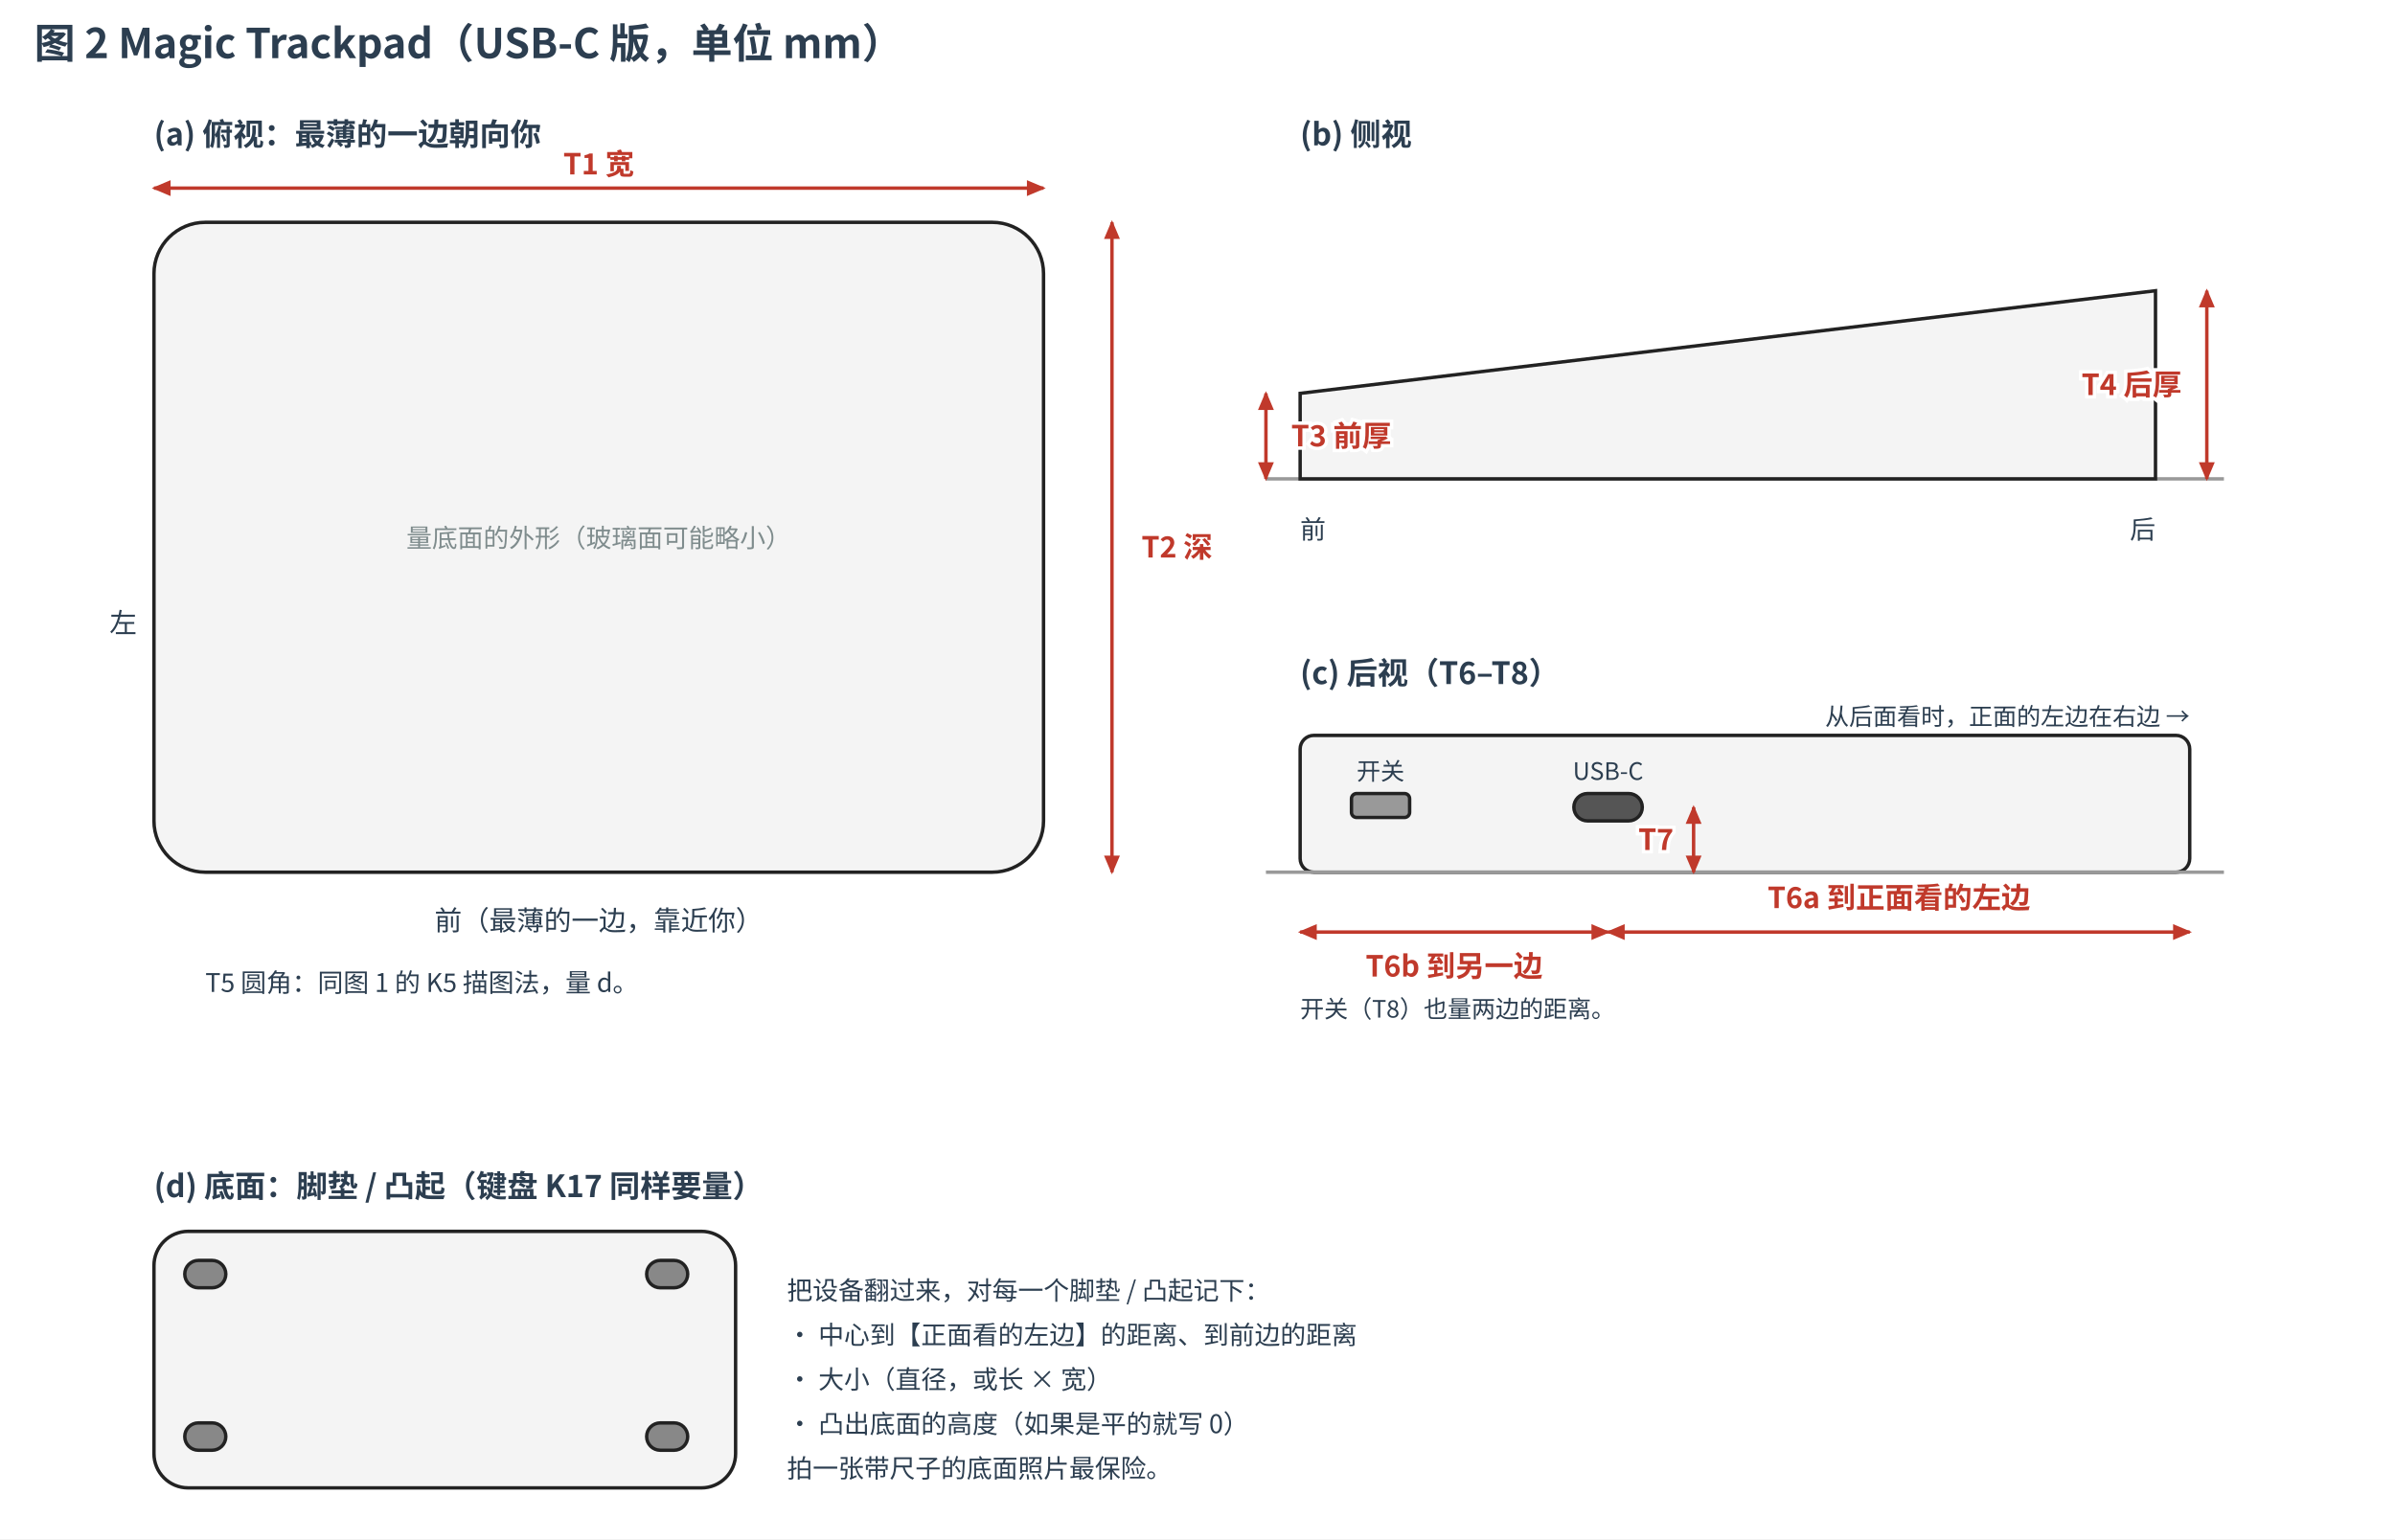
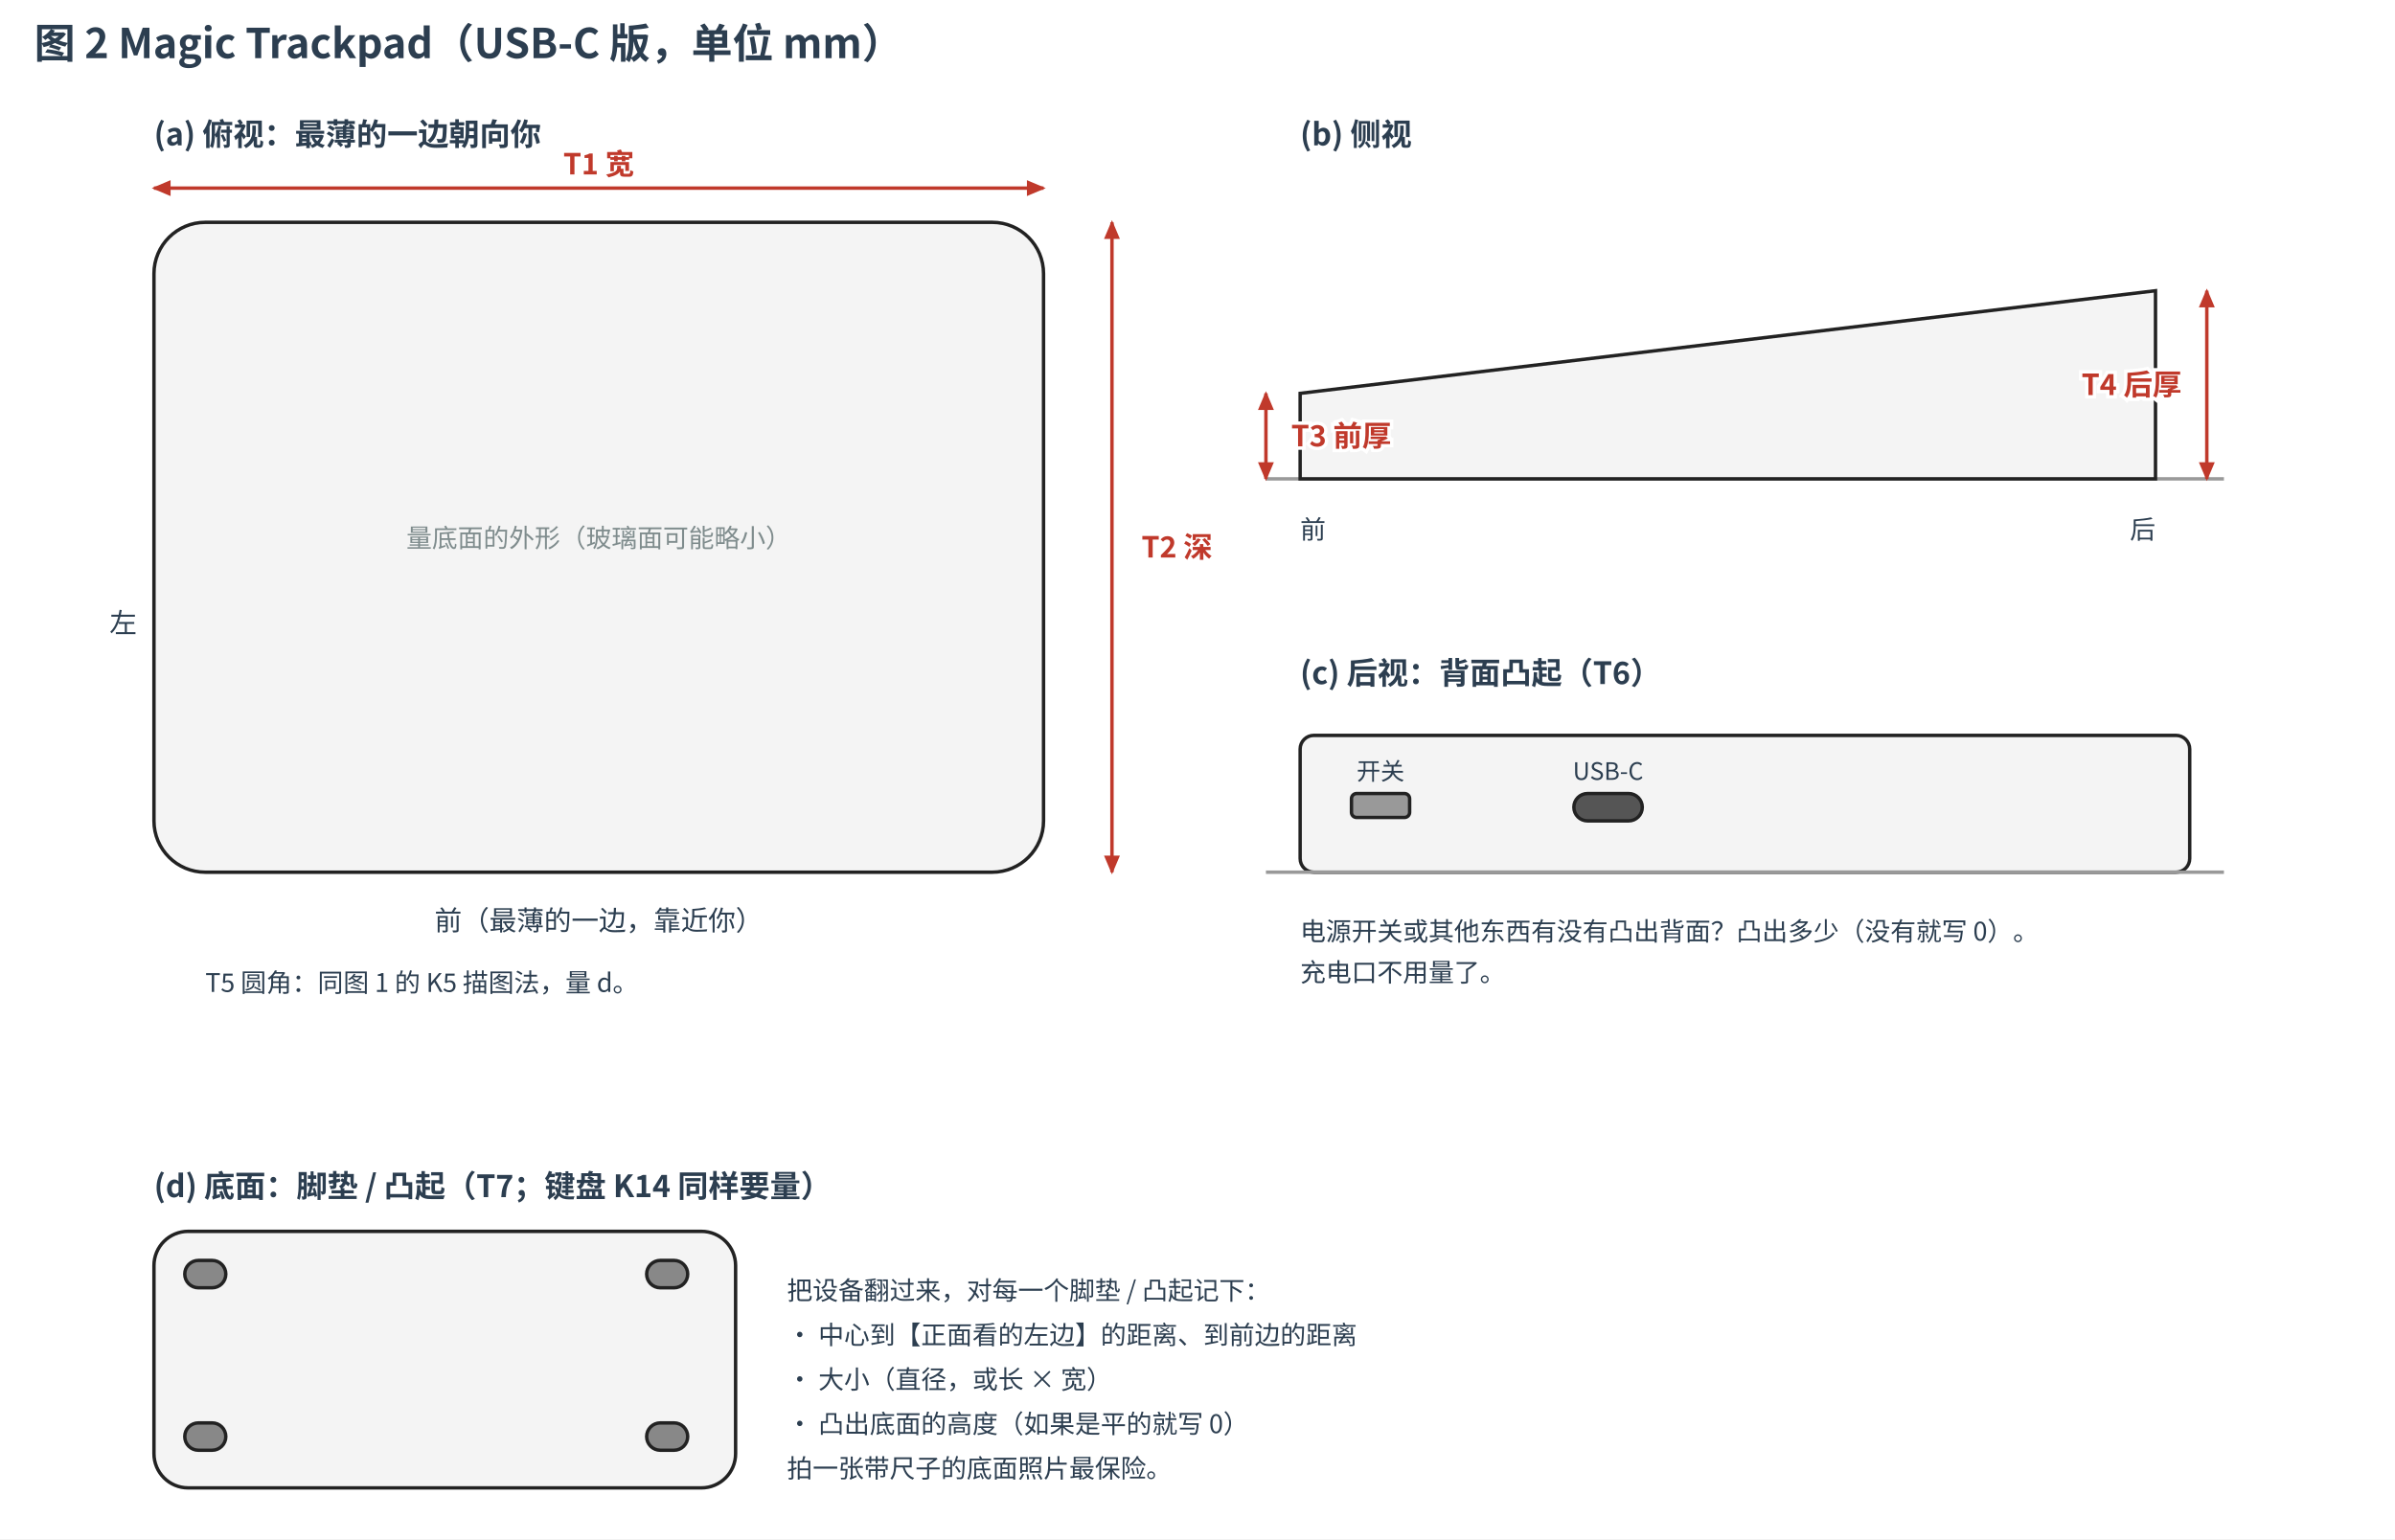
<svg xmlns="http://www.w3.org/2000/svg" width="1400" height="900" viewBox="0 0 1400 900">
  <rect width="100%" height="100%" fill="#fff" />
  <text x="20" y="34" font-size="24" fill="#2c3e50" text-anchor="start" font-weight="bold" font-family="WenQuanYi Zen Hei, Noto Sans CJK SC, sans-serif">图 2  Magic Trackpad（USB-C 版，单位 mm）</text>
  <text x="90" y="85" font-size="18" fill="#2c3e50" text-anchor="start" font-weight="bold" font-family="WenQuanYi Zen Hei, Noto Sans CJK SC, sans-serif">(a) 俯视：最薄的一边朝向你</text>
  <rect x="90" y="130" width="520" height="380" rx="30" fill="#f4f4f4" stroke="#222" stroke-width="2" />
  <line x1="90" y1="110" x2="610" y2="110" stroke="#c0392b" stroke-width="2" />
  <polygon points="90,110 99.211,113.894 99.211,106.106" fill="#c0392b" stroke="#c0392b" stroke-width="1" />
  <polygon points="610,110 600.789,106.106 600.789,113.894" fill="#c0392b" stroke="#c0392b" stroke-width="1" />
  <text x="350.0" y="102.0" font-size="17" fill="#c0392b" text-anchor="middle" font-weight="bold" font-family="WenQuanYi Zen Hei, Noto Sans CJK SC, sans-serif" paint-order="stroke" stroke="#fff" stroke-width="4">T1 宽</text>
  <line x1="650" y1="130" x2="650" y2="510" stroke="#c0392b" stroke-width="2" />
  <polygon points="650,130 646.106,139.211 653.894,139.211" fill="#c0392b" stroke="#c0392b" stroke-width="1" />
  <polygon points="650,510 653.894,500.789 646.106,500.789" fill="#c0392b" stroke="#c0392b" stroke-width="1" />
  <text x="688.0" y="326.0" font-size="17" fill="#c0392b" text-anchor="middle" font-weight="bold" font-family="WenQuanYi Zen Hei, Noto Sans CJK SC, sans-serif" paint-order="stroke" stroke="#fff" stroke-width="4">T2 深</text>
  <text x="350.0" y="544" font-size="16" fill="#2c3e50" text-anchor="middle" font-weight="normal" font-family="WenQuanYi Zen Hei, Noto Sans CJK SC, sans-serif">前（最薄的一边，靠近你）</text>
  <text x="350.0" y="320.0" font-size="15" fill="#7f8c8d" text-anchor="middle" font-weight="normal" font-family="WenQuanYi Zen Hei, Noto Sans CJK SC, sans-serif">量底面的外形（玻璃面可能略小）</text>
  <text x="80" y="370.0" font-size="16" fill="#2c3e50" text-anchor="end" font-weight="normal" font-family="WenQuanYi Zen Hei, Noto Sans CJK SC, sans-serif">左</text>
  <text x="120" y="580" font-size="15" fill="#2c3e50" text-anchor="start" font-weight="normal" font-family="WenQuanYi Zen Hei, Noto Sans CJK SC, sans-serif">T5 圆角：同图 1 的 K5 描图法，量 d。</text>
  <text x="760" y="85" font-size="18" fill="#2c3e50" text-anchor="start" font-weight="bold" font-family="WenQuanYi Zen Hei, Noto Sans CJK SC, sans-serif">(b) 侧视</text>
  <line x1="740" y1="280" x2="1300" y2="280" stroke="#999" stroke-width="2" />
  <polygon points="760,280 1260,280 1260,170 760,230" fill="#f4f4f4" stroke="#222" stroke-width="2" />
  <line x1="740" y1="280" x2="740" y2="230" stroke="#c0392b" stroke-width="2" />
  <polygon points="740,280 743.894,270.789 736.106,270.789" fill="#c0392b" stroke="#c0392b" stroke-width="1" />
  <polygon points="740,230 736.106,239.211 743.894,239.211" fill="#c0392b" stroke="#c0392b" stroke-width="1" />
  <text x="784.0" y="261.0" font-size="17" fill="#c0392b" text-anchor="middle" font-weight="bold" font-family="WenQuanYi Zen Hei, Noto Sans CJK SC, sans-serif" paint-order="stroke" stroke="#fff" stroke-width="4">T3 前厚</text>
  <line x1="1290" y1="280" x2="1290" y2="170" stroke="#c0392b" stroke-width="2" />
  <polygon points="1290,280 1293.894,270.789 1286.106,270.789" fill="#c0392b" stroke="#c0392b" stroke-width="1" />
  <polygon points="1290,170 1286.106,179.211 1293.894,179.211" fill="#c0392b" stroke="#c0392b" stroke-width="1" />
  <text x="1246.0" y="231.0" font-size="17" fill="#c0392b" text-anchor="middle" font-weight="bold" font-family="WenQuanYi Zen Hei, Noto Sans CJK SC, sans-serif" paint-order="stroke" stroke="#fff" stroke-width="4">T4 后厚</text>
  <text x="760" y="315" font-size="15" fill="#2c3e50" text-anchor="start" font-weight="normal" font-family="WenQuanYi Zen Hei, Noto Sans CJK SC, sans-serif">前</text>
  <text x="1260" y="315" font-size="15" fill="#2c3e50" text-anchor="end" font-weight="normal" font-family="WenQuanYi Zen Hei, Noto Sans CJK SC, sans-serif">后</text>
-   <text x="760" y="400" font-size="18" fill="#2c3e50" text-anchor="start" font-weight="bold" font-family="WenQuanYi Zen Hei, Noto Sans CJK SC, sans-serif">(c) 后视（T6–T8）</text>
+   <text x="760" y="400" font-size="18" fill="#2c3e50" text-anchor="start" font-weight="bold" font-family="WenQuanYi Zen Hei, Noto Sans CJK SC, sans-serif">(c) 后视：背面凸起（T6）</text>
  <rect x="760" y="430" width="520" height="80" rx="8" fill="#f4f4f4" stroke="#222" stroke-width="2" />
  <line x1="740" y1="510" x2="1300" y2="510" stroke="#999" stroke-width="2" />
  <rect x="920" y="464" width="40" height="16" rx="8" fill="#555" stroke="#222" stroke-width="2" />
  <rect x="790" y="464" width="34" height="14" rx="3" fill="#999" stroke="#222" stroke-width="2" />
  <text x="940" y="456" font-size="14" fill="#2c3e50" text-anchor="middle" font-weight="normal" font-family="WenQuanYi Zen Hei, Noto Sans CJK SC, sans-serif">USB-C</text>
  <text x="807" y="456" font-size="14" fill="#2c3e50" text-anchor="middle" font-weight="normal" font-family="WenQuanYi Zen Hei, Noto Sans CJK SC, sans-serif">开关</text>
-   <text x="1280" y="424" font-size="14" fill="#2c3e50" text-anchor="end" font-weight="normal" font-family="WenQuanYi Zen Hei, Noto Sans CJK SC, sans-serif">从后面看时，正面的左边在右边 →</text>
-   <line x1="1280" y1="545" x2="940" y2="545" stroke="#c0392b" stroke-width="2" />
-   <polygon points="1280,545 1270.789,541.106 1270.789,548.894" fill="#c0392b" stroke="#c0392b" stroke-width="1" />
-   <polygon points="940,545 949.211,548.894 949.211,541.106" fill="#c0392b" stroke="#c0392b" stroke-width="1" />
-   <text x="1110.0" y="531.0" font-size="17" fill="#c0392b" text-anchor="middle" font-weight="bold" font-family="WenQuanYi Zen Hei, Noto Sans CJK SC, sans-serif" paint-order="stroke" stroke="#fff" stroke-width="4">T6a 到正面看的左边</text>
-   <line x1="760" y1="545" x2="940" y2="545" stroke="#c0392b" stroke-width="2" />
-   <polygon points="760,545 769.211,548.894 769.211,541.106" fill="#c0392b" stroke="#c0392b" stroke-width="1" />
-   <polygon points="940,545 930.789,541.106 930.789,548.894" fill="#c0392b" stroke="#c0392b" stroke-width="1" />
-   <text x="850.0" y="571.0" font-size="17" fill="#c0392b" text-anchor="middle" font-weight="bold" font-family="WenQuanYi Zen Hei, Noto Sans CJK SC, sans-serif" paint-order="stroke" stroke="#fff" stroke-width="4">T6b 到另一边</text>
-   <line x1="990" y1="510" x2="990" y2="472" stroke="#c0392b" stroke-width="2" />
-   <polygon points="990,510 993.894,500.789 986.106,500.789" fill="#c0392b" stroke="#c0392b" stroke-width="1" />
-   <polygon points="990,472 986.106,481.211 993.894,481.211" fill="#c0392b" stroke="#c0392b" stroke-width="1" />
-   <text x="968.0" y="497.0" font-size="17" fill="#c0392b" text-anchor="middle" font-weight="bold" font-family="WenQuanYi Zen Hei, Noto Sans CJK SC, sans-serif" paint-order="stroke" stroke="#fff" stroke-width="4">T7</text>
-   <text x="760" y="595" font-size="14" fill="#2c3e50" text-anchor="start" font-weight="normal" font-family="WenQuanYi Zen Hei, Noto Sans CJK SC, sans-serif">开关（T8）也量两边的距离。</text>
-   <text x="90" y="700" font-size="18" fill="#2c3e50" text-anchor="start" font-weight="bold" font-family="WenQuanYi Zen Hei, Noto Sans CJK SC, sans-serif">(d) 底面：脚垫 / 凸起（键盘 K17 同样要量）</text>
+   <text x="760" y="550" font-size="15" fill="#2c3e50" text-anchor="start" font-weight="normal" font-family="WenQuanYi Zen Hei, Noto Sans CJK SC, sans-serif">电源开关或其他东西有没有凸出背面？凸出多少（没有就写 0）。</text>
+   <text x="760" y="574" font-size="15" fill="#2c3e50" text-anchor="start" font-weight="normal" font-family="WenQuanYi Zen Hei, Noto Sans CJK SC, sans-serif">充电口不用量了。</text>
+   <text x="90" y="700" font-size="18" fill="#2c3e50" text-anchor="start" font-weight="bold" font-family="WenQuanYi Zen Hei, Noto Sans CJK SC, sans-serif">(d) 底面：脚垫 / 凸起（T7；键盘 K14 同样要量）</text>
  <rect x="90" y="720" width="340" height="150" rx="20" fill="#f4f4f4" stroke="#222" stroke-width="2" />
  <rect x="108" y="737" width="24" height="16" rx="8" fill="#888" stroke="#222" stroke-width="2" />
  <rect x="378" y="737" width="24" height="16" rx="8" fill="#888" stroke="#222" stroke-width="2" />
  <rect x="108" y="832" width="24" height="16" rx="8" fill="#888" stroke="#222" stroke-width="2" />
  <rect x="378" y="832" width="24" height="16" rx="8" fill="#888" stroke="#222" stroke-width="2" />
  <text x="460" y="760" font-size="15" fill="#2c3e50" text-anchor="start" font-weight="normal" font-family="WenQuanYi Zen Hei, Noto Sans CJK SC, sans-serif">把设备翻过来，对每一个脚垫 / 凸起记下：</text>
  <text x="460" y="786" font-size="15" fill="#2c3e50" text-anchor="start" font-weight="normal" font-family="WenQuanYi Zen Hei, Noto Sans CJK SC, sans-serif">· 中心到【正面看的左边】的距离、到前边的距离</text>
  <text x="460" y="812" font-size="15" fill="#2c3e50" text-anchor="start" font-weight="normal" font-family="WenQuanYi Zen Hei, Noto Sans CJK SC, sans-serif">· 大小（直径，或长 × 宽）</text>
  <text x="460" y="838" font-size="15" fill="#2c3e50" text-anchor="start" font-weight="normal" font-family="WenQuanYi Zen Hei, Noto Sans CJK SC, sans-serif">· 凸出底面的高度（如果是平的就写 0）</text>
  <text x="460" y="864" font-size="15" fill="#2c3e50" text-anchor="start" font-weight="normal" font-family="WenQuanYi Zen Hei, Noto Sans CJK SC, sans-serif">拍一张带尺子的底面照片最保险。</text>
</svg>
